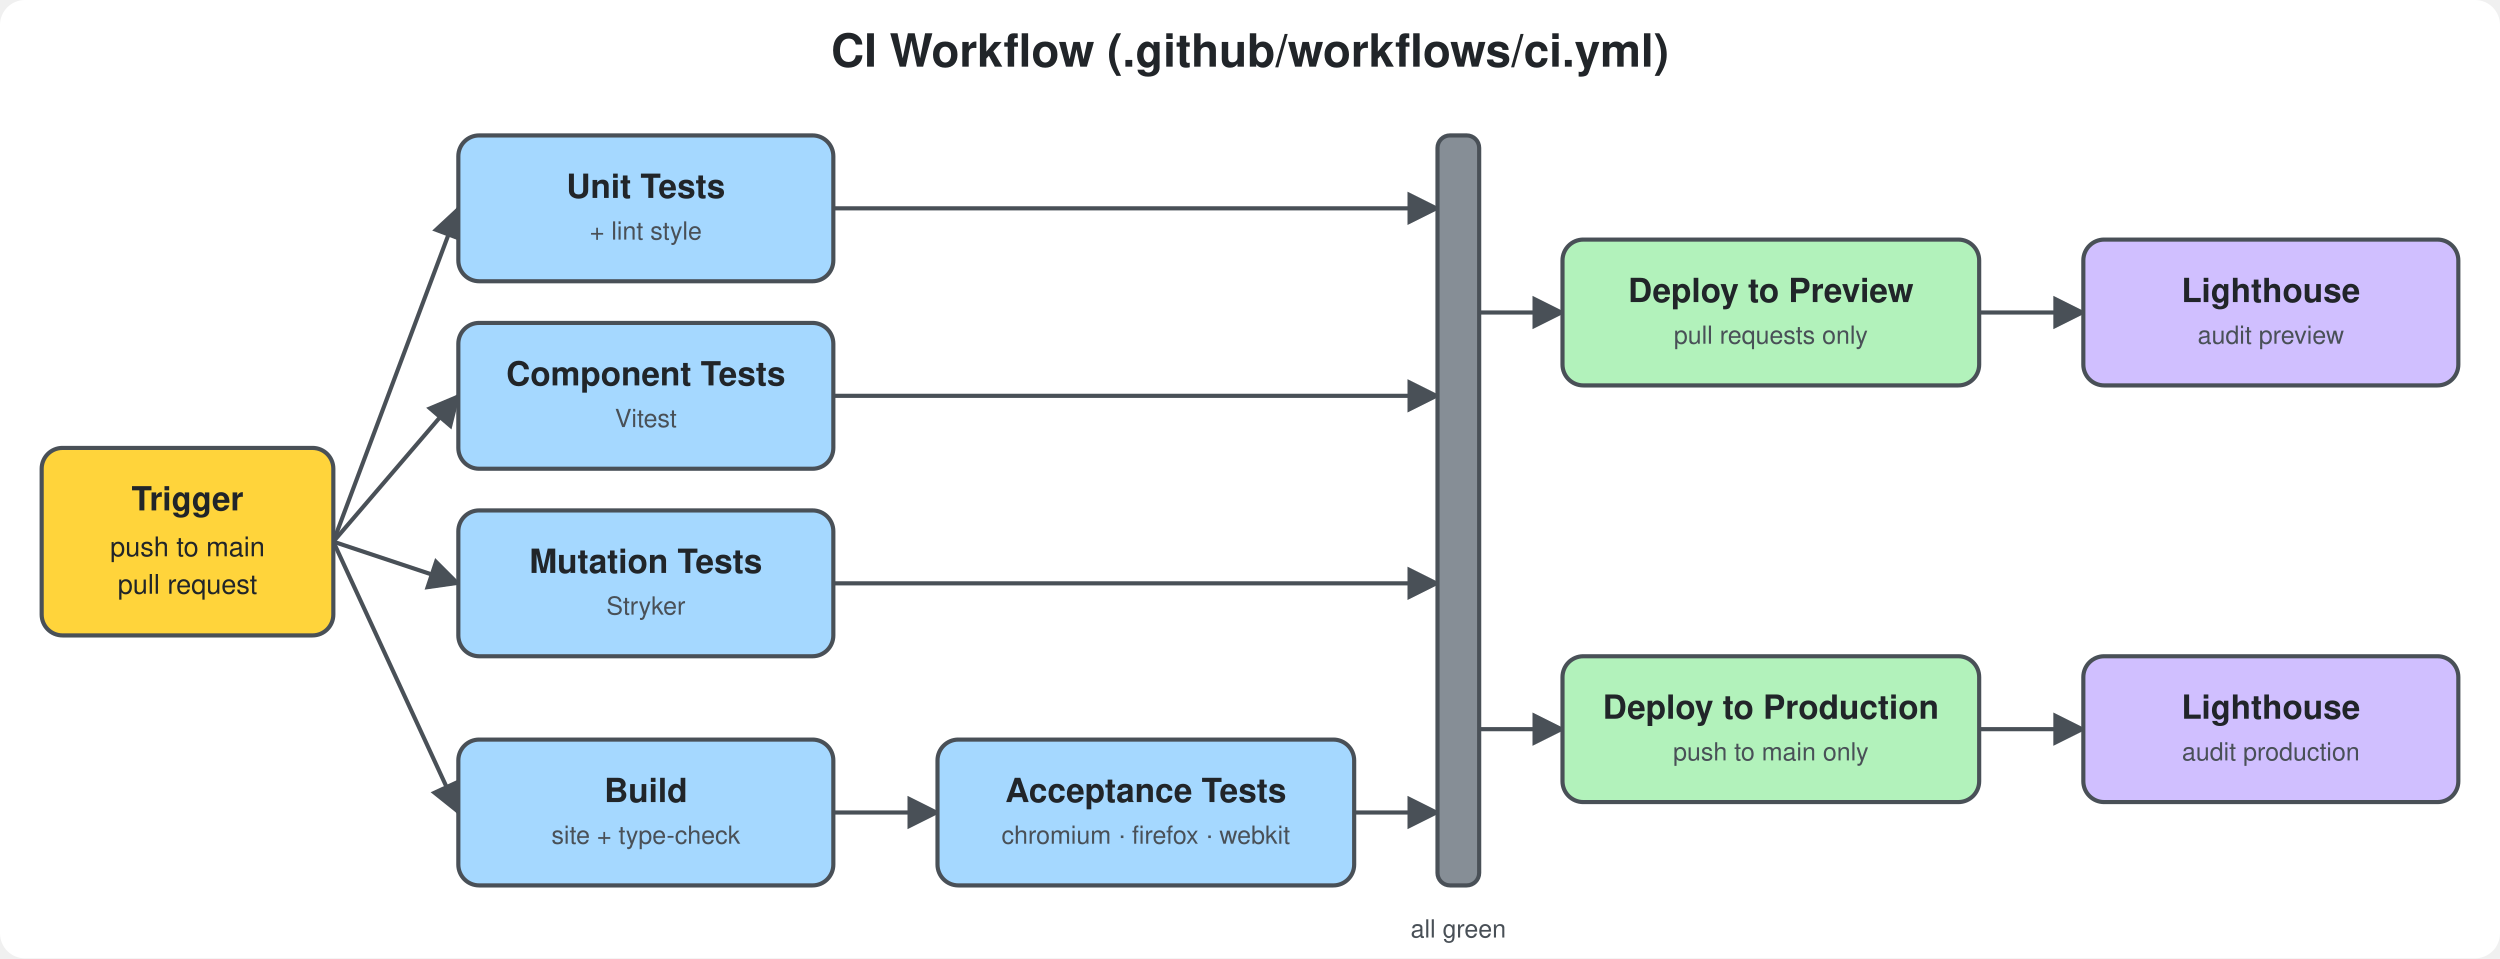
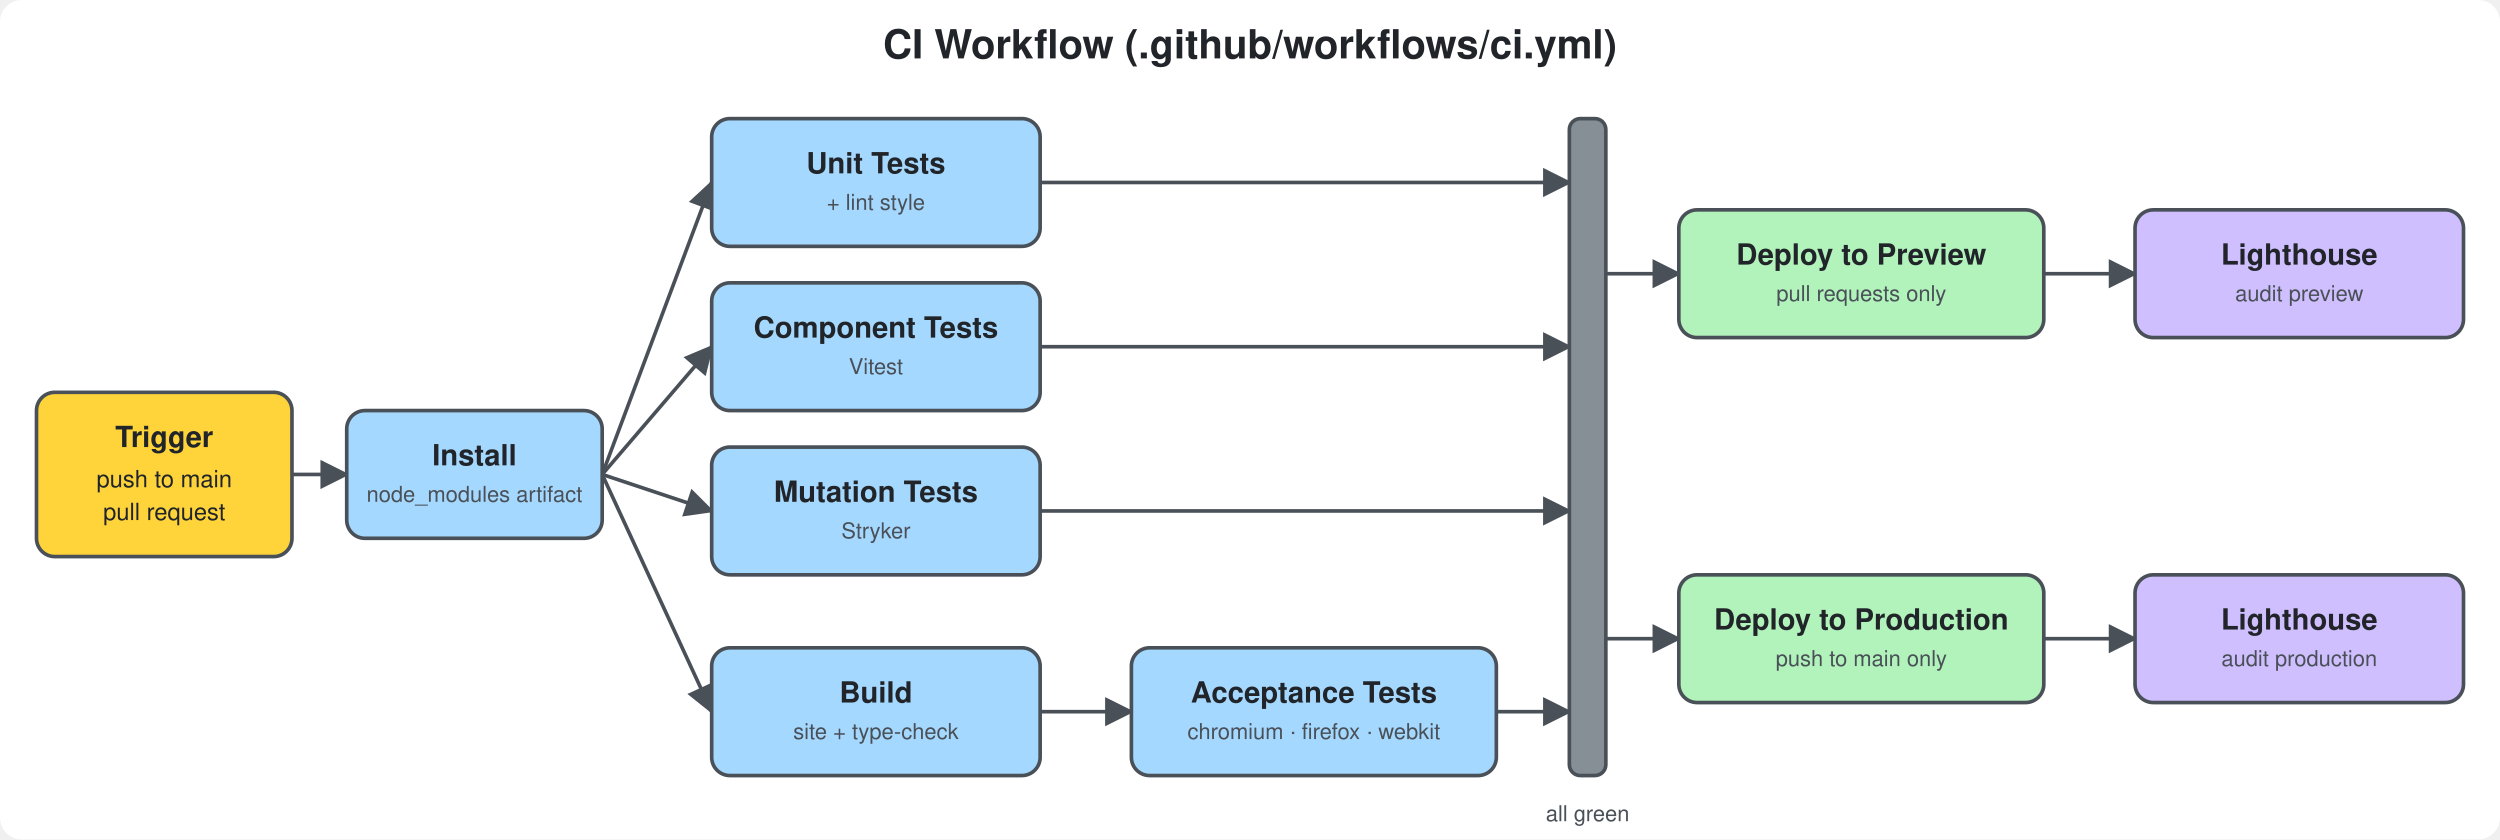
- <svg xmlns="http://www.w3.org/2000/svg" aria-labelledby="t d" font-family="'Segoe Print','Comic Sans MS',-apple-system,Helvetica,Arial,sans-serif" height="460" role="img" viewBox="0 0 1200 460" width="1200">
+ <svg xmlns="http://www.w3.org/2000/svg" aria-labelledby="t d" font-family="'Segoe Print','Comic Sans MS',-apple-system,Helvetica,Arial,sans-serif" height="460" role="img" viewBox="0 0 1370 460" width="1370">
  <defs>
    <marker id="a" markerHeight="8" markerWidth="8" orient="auto-start-reverse" refX="9" refY="5" viewBox="0 0 10 10">
      <path d="M0 0L10 5L0 10z" fill="#495057" />
    </marker>
  </defs>
-   <rect fill="#ffffff" height="460" rx="12" width="1200" />
-   <text fill="#212529" font-size="22" font-weight="bold" text-anchor="middle" x="600" y="32">CI Workflow (.github/workflows/ci.yml)</text>
+   <rect fill="#ffffff" height="460" rx="12" width="1370" />
+   <text fill="#212529" font-size="22" font-weight="bold" text-anchor="middle" x="685" y="32">CI Workflow (.github/workflows/ci.yml)</text>
  <g fill="none" marker-end="url(#a)" stroke="#495057" stroke-width="2">
-     <path d="M160 260 L220 100" />
-     <path d="M160 260 L220 190" />
-     <path d="M160 260 L220 280" />
-     <path d="M160 260 L220 390" />
-     <path d="M400 100 L690 100" />
-     <path d="M400 190 L690 190" />
-     <path d="M400 280 L690 280" />
-     <path d="M400 390 L450 390" />
-     <path d="M650 390 L690 390" />
-     <path d="M710 150 L750 150" />
-     <path d="M710 350 L750 350" />
-     <path d="M950 150 L1000 150" />
-     <path d="M950 350 L1000 350" />
+     <path d="M160 260 L190 260" />
+     <path d="M330 260 L390 100" />
+     <path d="M330 260 L390 190" />
+     <path d="M330 260 L390 280" />
+     <path d="M330 260 L390 390" />
+     <path d="M570 100 L860 100" />
+     <path d="M570 190 L860 190" />
+     <path d="M570 280 L860 280" />
+     <path d="M570 390 L620 390" />
+     <path d="M820 390 L860 390" />
+     <path d="M880 150 L920 150" />
+     <path d="M880 350 L920 350" />
+     <path d="M1120 150 L1170 150" />
+     <path d="M1120 350 L1170 350" />
  </g>
  <rect fill="#ffd43b" height="90" rx="10" stroke="#495057" stroke-width="2" width="140" x="20" y="215" />
  <text fill="#212529" font-size="16" font-weight="bold" text-anchor="middle" x="90" y="245">Trigger</text>
  <text fill="#212529" font-size="13" text-anchor="middle" x="90" y="267">push to main</text>
  <text fill="#212529" font-size="13" text-anchor="middle" x="90" y="285">pull request</text>
+   <rect fill="#a5d8ff" height="70" rx="10" stroke="#495057" stroke-width="2" width="140" x="190" y="225" />
+   <text fill="#212529" font-size="16" font-weight="bold" text-anchor="middle" x="260" y="255">Install</text>
+   <text fill="#495057" font-size="12" text-anchor="middle" x="260" y="275">node_modules artifact</text>
  <g fill="#a5d8ff" stroke="#495057" stroke-width="2">
-     <rect height="70" rx="10" width="180" x="220" y="65" />
-     <rect height="70" rx="10" width="180" x="220" y="155" />
-     <rect height="70" rx="10" width="180" x="220" y="245" />
-     <rect height="70" rx="10" width="180" x="220" y="355" />
+     <rect height="70" rx="10" width="180" x="390" y="65" />
+     <rect height="70" rx="10" width="180" x="390" y="155" />
+     <rect height="70" rx="10" width="180" x="390" y="245" />
+     <rect height="70" rx="10" width="180" x="390" y="355" />
  </g>
  <g fill="#212529" font-size="16" font-weight="bold" text-anchor="middle">
-     <text x="310" y="95">Unit Tests</text>
-     <text x="310" y="185">Component Tests</text>
-     <text x="310" y="275">Mutation Tests</text>
-     <text x="310" y="385">Build</text>
+     <text x="480" y="95">Unit Tests</text>
+     <text x="480" y="185">Component Tests</text>
+     <text x="480" y="275">Mutation Tests</text>
+     <text x="480" y="385">Build</text>
  </g>
  <g fill="#495057" font-size="12" text-anchor="middle">
-     <text x="310" y="115">+ lint style</text>
-     <text x="310" y="205">Vitest</text>
-     <text x="310" y="295">Stryker</text>
-     <text x="310" y="405">site + type-check</text>
+     <text x="480" y="115">+ lint style</text>
+     <text x="480" y="205">Vitest</text>
+     <text x="480" y="295">Stryker</text>
+     <text x="480" y="405">site + type-check</text>
  </g>
-   <rect fill="#a5d8ff" height="70" rx="10" stroke="#495057" stroke-width="2" width="200" x="450" y="355" />
-   <text fill="#212529" font-size="16" font-weight="bold" text-anchor="middle" x="550" y="385">Acceptance Tests</text>
-   <text fill="#495057" font-size="12" text-anchor="middle" x="550" y="405">chromium · firefox · webkit</text>
-   <rect fill="#868e96" height="360" rx="6" stroke="#495057" stroke-width="2" width="20" x="690" y="65" />
-   <text fill="#495057" font-size="12" text-anchor="middle" x="700" y="450">all green</text>
-   <rect fill="#b2f2bb" height="70" rx="10" stroke="#495057" stroke-width="2" width="200" x="750" y="115" />
-   <text fill="#212529" font-size="16" font-weight="bold" text-anchor="middle" x="850" y="145">Deploy to Preview</text>
-   <text fill="#495057" font-size="12" text-anchor="middle" x="850" y="165">pull requests only</text>
-   <rect fill="#b2f2bb" height="70" rx="10" stroke="#495057" stroke-width="2" width="200" x="750" y="315" />
-   <text fill="#212529" font-size="16" font-weight="bold" text-anchor="middle" x="850" y="345">Deploy to Production</text>
-   <text fill="#495057" font-size="12" text-anchor="middle" x="850" y="365">push to main only</text>
-   <rect fill="#d0bfff" height="70" rx="10" stroke="#495057" stroke-width="2" width="180" x="1000" y="115" />
-   <text fill="#212529" font-size="16" font-weight="bold" text-anchor="middle" x="1090" y="145">Lighthouse</text>
-   <text fill="#495057" font-size="12" text-anchor="middle" x="1090" y="165">audit preview</text>
-   <rect fill="#d0bfff" height="70" rx="10" stroke="#495057" stroke-width="2" width="180" x="1000" y="315" />
-   <text fill="#212529" font-size="16" font-weight="bold" text-anchor="middle" x="1090" y="345">Lighthouse</text>
-   <text fill="#495057" font-size="12" text-anchor="middle" x="1090" y="365">audit production</text>
+   <rect fill="#a5d8ff" height="70" rx="10" stroke="#495057" stroke-width="2" width="200" x="620" y="355" />
+   <text fill="#212529" font-size="16" font-weight="bold" text-anchor="middle" x="720" y="385">Acceptance Tests</text>
+   <text fill="#495057" font-size="12" text-anchor="middle" x="720" y="405">chromium · firefox · webkit</text>
+   <rect fill="#868e96" height="360" rx="6" stroke="#495057" stroke-width="2" width="20" x="860" y="65" />
+   <text fill="#495057" font-size="12" text-anchor="middle" x="870" y="450">all green</text>
+   <rect fill="#b2f2bb" height="70" rx="10" stroke="#495057" stroke-width="2" width="200" x="920" y="115" />
+   <text fill="#212529" font-size="16" font-weight="bold" text-anchor="middle" x="1020" y="145">Deploy to Preview</text>
+   <text fill="#495057" font-size="12" text-anchor="middle" x="1020" y="165">pull requests only</text>
+   <rect fill="#b2f2bb" height="70" rx="10" stroke="#495057" stroke-width="2" width="200" x="920" y="315" />
+   <text fill="#212529" font-size="16" font-weight="bold" text-anchor="middle" x="1020" y="345">Deploy to Production</text>
+   <text fill="#495057" font-size="12" text-anchor="middle" x="1020" y="365">push to main only</text>
+   <rect fill="#d0bfff" height="70" rx="10" stroke="#495057" stroke-width="2" width="180" x="1170" y="115" />
+   <text fill="#212529" font-size="16" font-weight="bold" text-anchor="middle" x="1260" y="145">Lighthouse</text>
+   <text fill="#495057" font-size="12" text-anchor="middle" x="1260" y="165">audit preview</text>
+   <rect fill="#d0bfff" height="70" rx="10" stroke="#495057" stroke-width="2" width="180" x="1170" y="315" />
+   <text fill="#212529" font-size="16" font-weight="bold" text-anchor="middle" x="1260" y="345">Lighthouse</text>
+   <text fill="#495057" font-size="12" text-anchor="middle" x="1260" y="365">audit production</text>
</svg>
